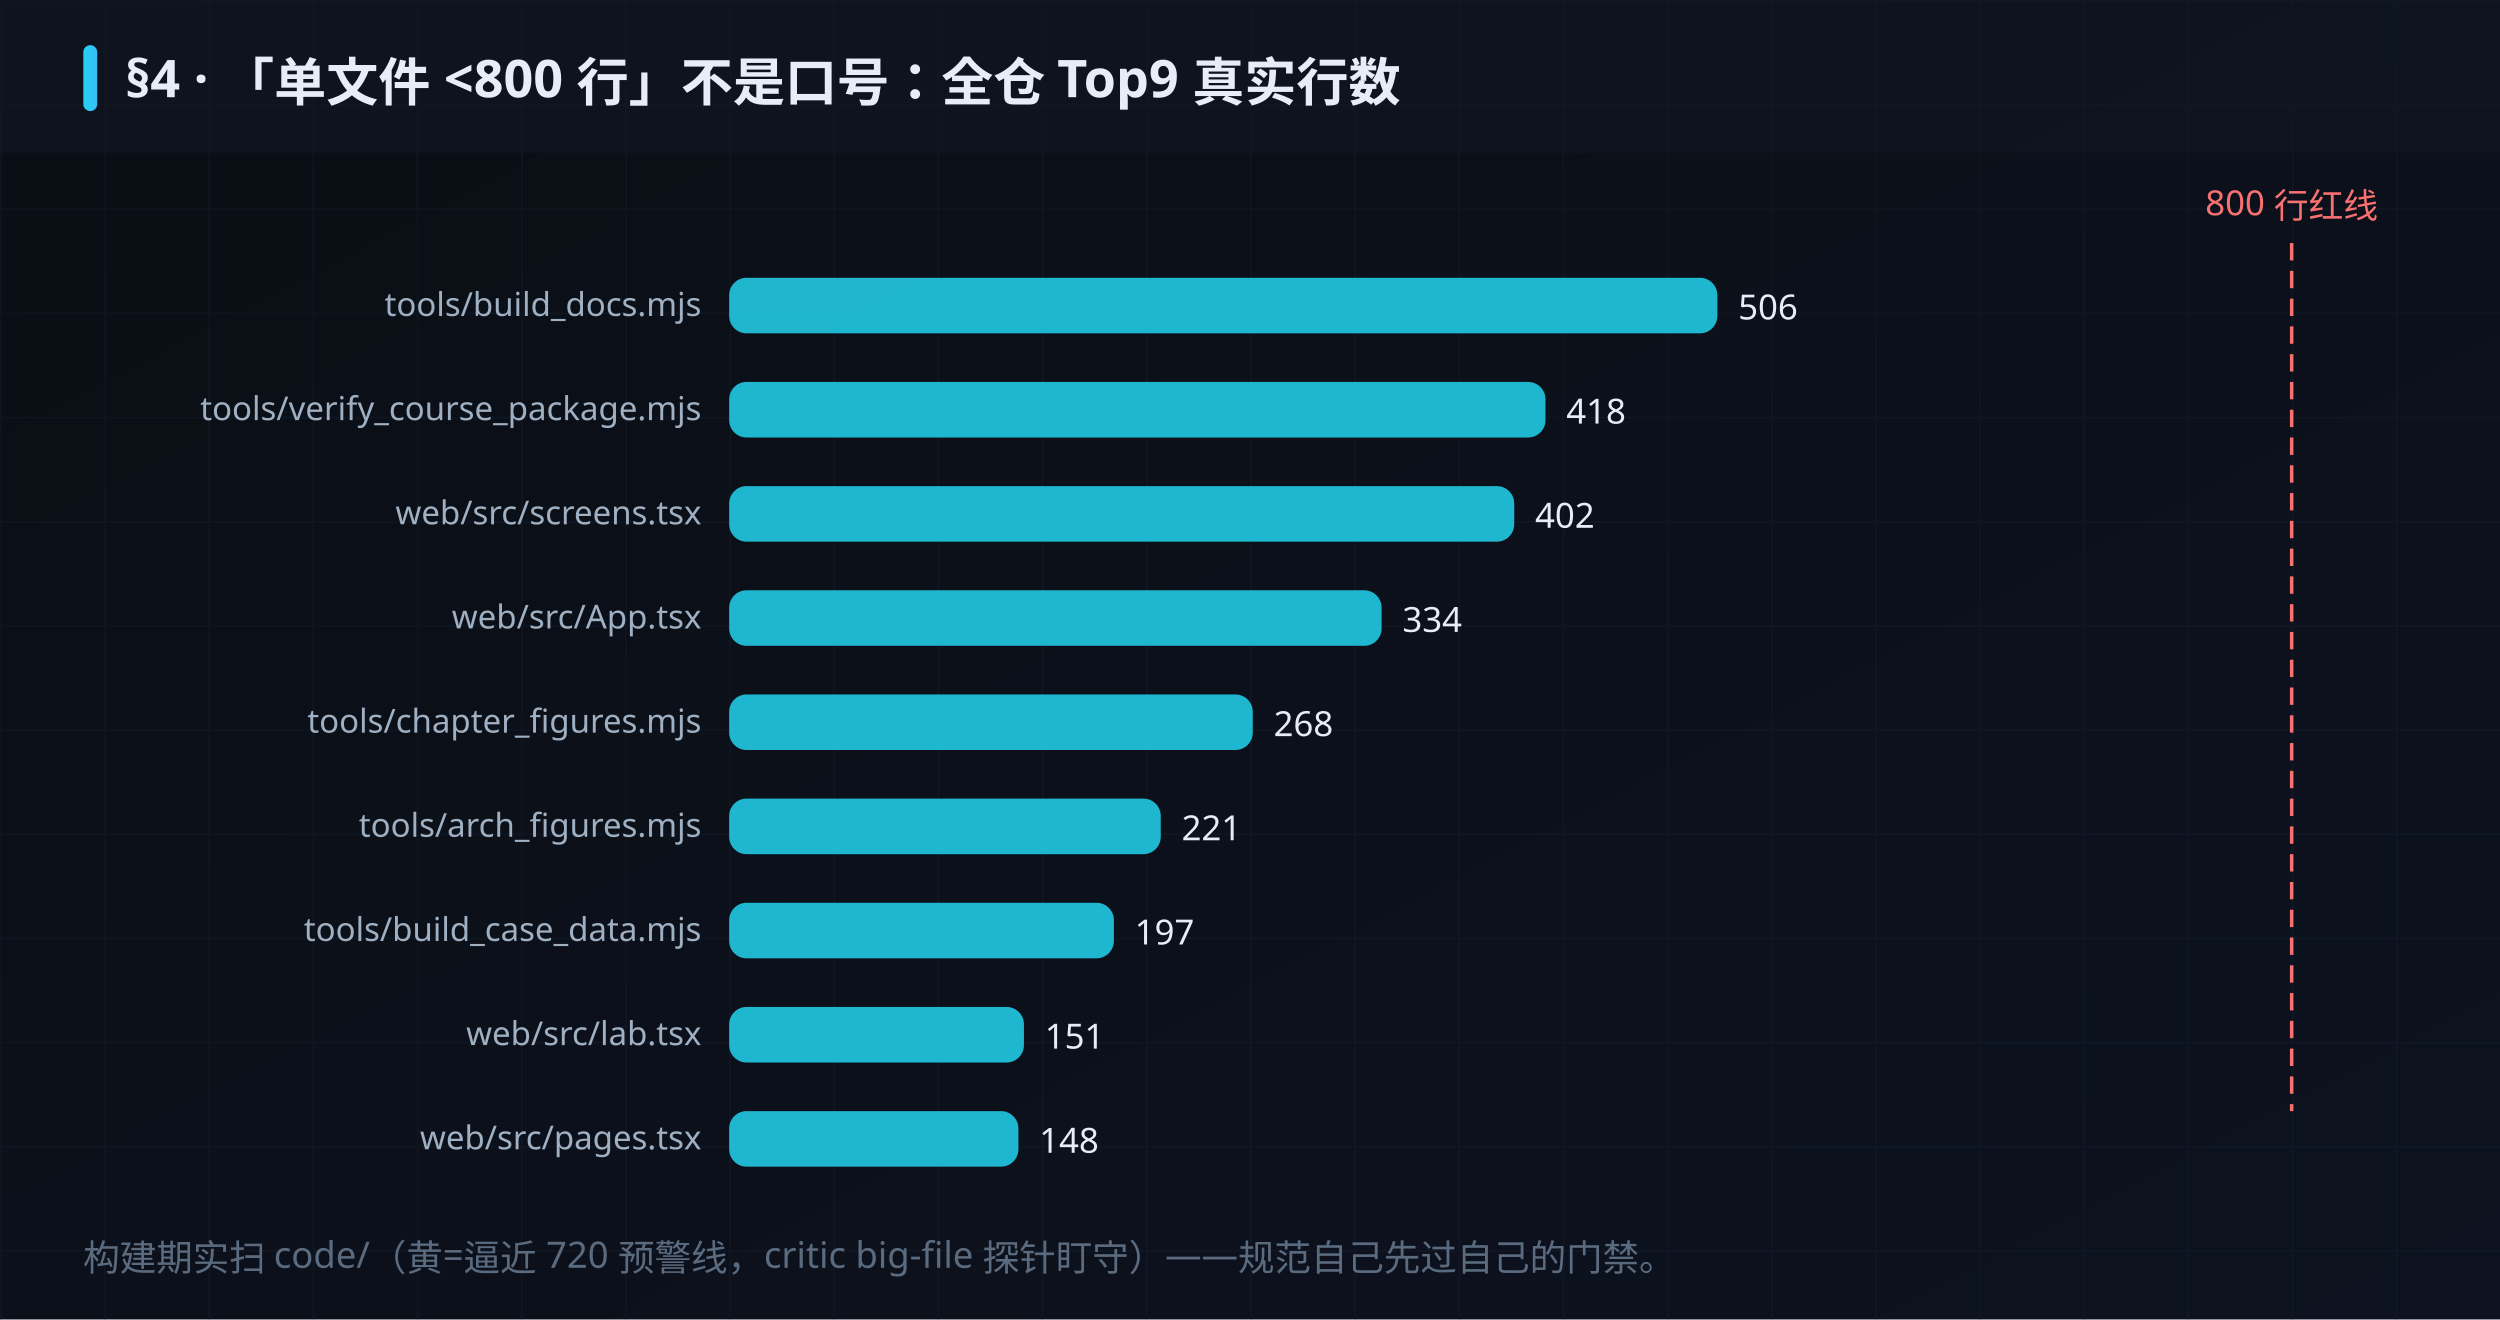
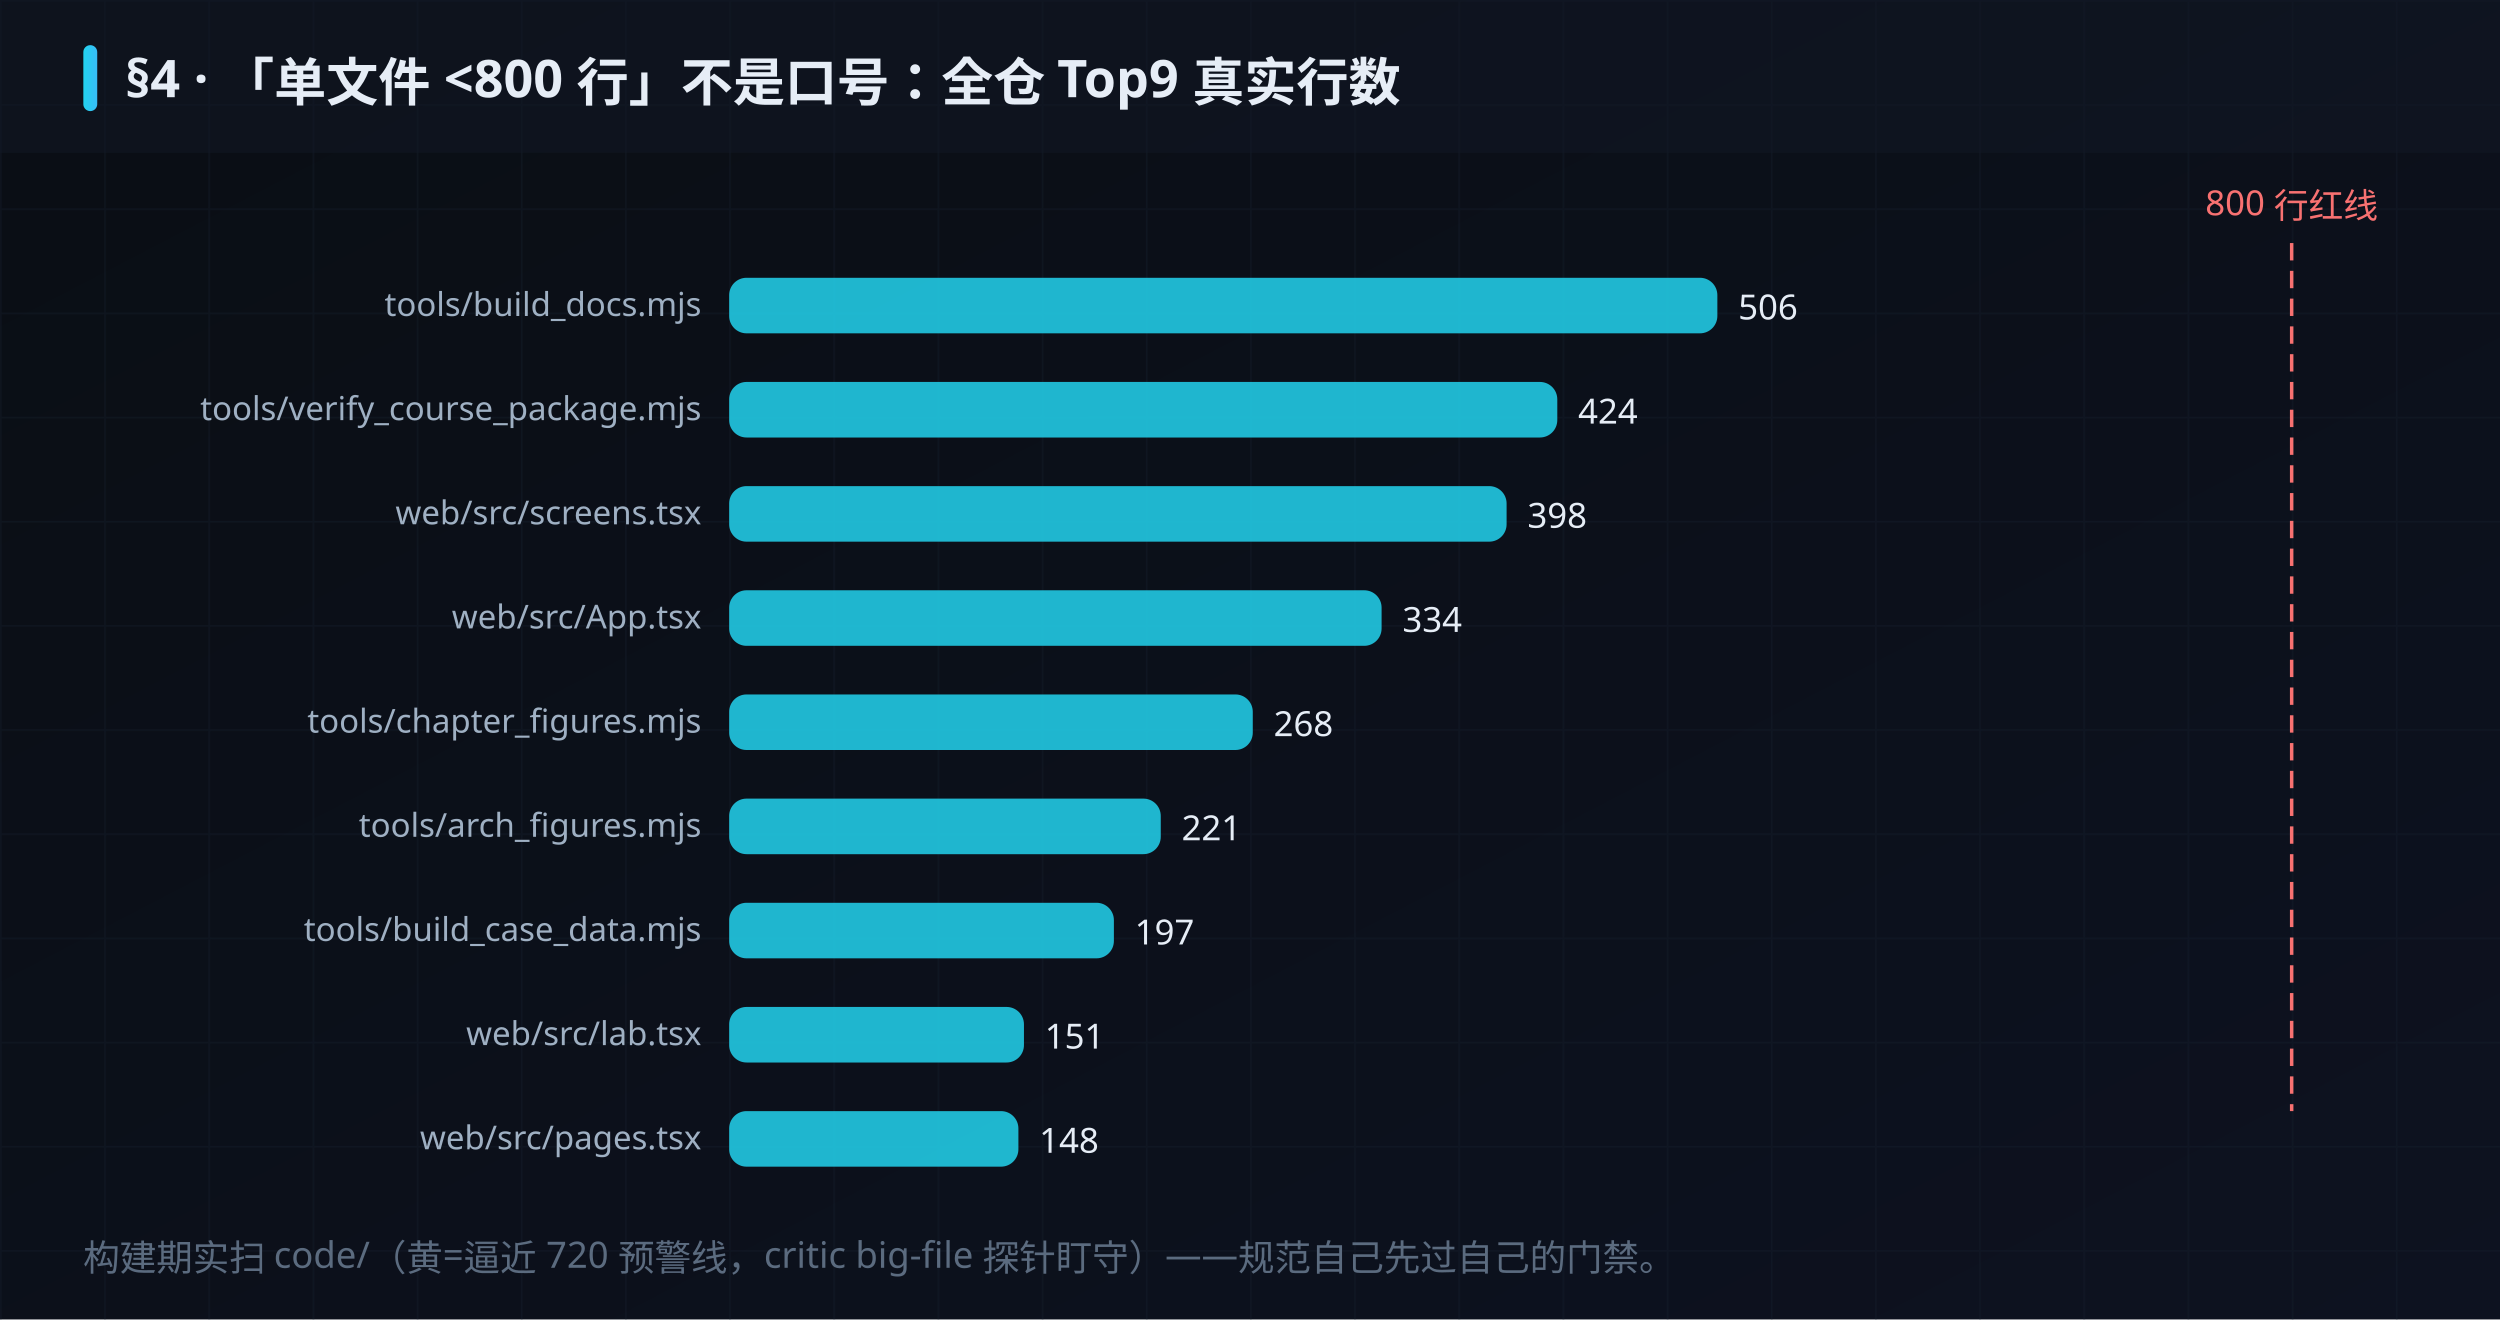
<svg xmlns="http://www.w3.org/2000/svg" viewBox="0 0 720 380" font-family="PingFang SC,Microsoft YaHei,sans-serif">
  <defs>
    <linearGradient id="dbg" x1="0" y1="0" x2="1" y2="1">
      <stop offset="0" stop-color="#0a0e14" />
      <stop offset="1" stop-color="#0d1220" />
    </linearGradient>
    <linearGradient id="dac" x1="0" y1="0" x2="1" y2="0">
      <stop offset="0" stop-color="#22d3ee" />
      <stop offset="1" stop-color="#38bdf8" />
    </linearGradient>
    <pattern id="dgrid" width="30" height="30" patternUnits="userSpaceOnUse">
      <path d="M30 0H0V30" fill="none" stroke="#16202e" stroke-width="1" />
    </pattern>
    <filter id="dsh" x="-20%" y="-20%" width="140%" height="140%">
      <feDropShadow dx="0" dy="1.5" stdDeviation="2.5" flood-color="#000" flood-opacity="0.35" />
    </filter>
  </defs>
  <rect width="720" height="380" fill="url(#dbg)" />
  <rect width="720" height="380" fill="url(#dgrid)" opacity="0.35" />
  <rect x="0" y="0" width="720" height="44" fill="#121826" opacity="0.5" />
  <rect x="24" y="13" width="4" height="19" rx="2" fill="url(#dac)" />
  <text x="36" y="28" font-size="15" font-weight="750" fill="#e6edf6">§4 · 「单文件 &lt;800 行」不是口号：全仓 Top9 真实行数</text>
  <text x="24" y="366" font-size="10.5" fill="#5b6b7f">构建期实扫 code/（黄=逼近 720 预警线，critic big-file 探针盯守）——规范自己先过自己的门禁。</text>
  <line x1="660" y1="70" x2="660" y2="320" stroke="#f87171" stroke-dasharray="5 3" />
  <text x="660" y="62" font-size="10" fill="#f87171" text-anchor="middle">800 行红线</text>
  <text x="202" y="91" font-size="9.5" fill="#9fb0c3" text-anchor="end">tools/build_docs.mjs</text>
  <rect x="210" y="80" width="284.6" height="16" rx="5" fill="#22d3ee" opacity="0.85" />
  <text x="500.6" y="92" font-size="10" fill="#e6edf6">506</text>
  <text x="202" y="121" font-size="9.5" fill="#9fb0c3" text-anchor="end">tools/verify_course_package.mjs</text>
-   <rect x="210" y="110" width="235.1" height="16" rx="5" fill="#22d3ee" opacity="0.85" />
-   <text x="451.1" y="122" font-size="10" fill="#e6edf6">418</text>
+   <rect x="210" y="110" width="238.5" height="16" rx="5" fill="#22d3ee" opacity="0.85" />
+   <text x="454.5" y="122" font-size="10" fill="#e6edf6">424</text>
  <text x="202" y="151" font-size="9.5" fill="#9fb0c3" text-anchor="end">web/src/screens.tsx</text>
-   <rect x="210" y="140" width="226.1" height="16" rx="5" fill="#22d3ee" opacity="0.85" />
-   <text x="442.1" y="152" font-size="10" fill="#e6edf6">402</text>
+   <rect x="210" y="140" width="223.9" height="16" rx="5" fill="#22d3ee" opacity="0.85" />
+   <text x="439.9" y="152" font-size="10" fill="#e6edf6">398</text>
  <text x="202" y="181" font-size="9.5" fill="#9fb0c3" text-anchor="end">web/src/App.tsx</text>
  <rect x="210" y="170" width="187.9" height="16" rx="5" fill="#22d3ee" opacity="0.85" />
  <text x="403.9" y="182" font-size="10" fill="#e6edf6">334</text>
  <text x="202" y="211" font-size="9.5" fill="#9fb0c3" text-anchor="end">tools/chapter_figures.mjs</text>
  <rect x="210" y="200" width="150.8" height="16" rx="5" fill="#22d3ee" opacity="0.85" />
  <text x="366.8" y="212" font-size="10" fill="#e6edf6">268</text>
  <text x="202" y="241" font-size="9.5" fill="#9fb0c3" text-anchor="end">tools/arch_figures.mjs</text>
  <rect x="210" y="230" width="124.3" height="16" rx="5" fill="#22d3ee" opacity="0.85" />
  <text x="340.3" y="242" font-size="10" fill="#e6edf6">221</text>
  <text x="202" y="271" font-size="9.5" fill="#9fb0c3" text-anchor="end">tools/build_case_data.mjs</text>
  <rect x="210" y="260" width="110.8" height="16" rx="5" fill="#22d3ee" opacity="0.85" />
  <text x="326.8" y="272" font-size="10" fill="#e6edf6">197</text>
  <text x="202" y="301" font-size="9.5" fill="#9fb0c3" text-anchor="end">web/src/lab.tsx</text>
  <rect x="210" y="290" width="84.9" height="16" rx="5" fill="#22d3ee" opacity="0.85" />
  <text x="300.9" y="302" font-size="10" fill="#e6edf6">151</text>
  <text x="202" y="331" font-size="9.5" fill="#9fb0c3" text-anchor="end">web/src/pages.tsx</text>
  <rect x="210" y="320" width="83.3" height="16" rx="5" fill="#22d3ee" opacity="0.85" />
  <text x="299.3" y="332" font-size="10" fill="#e6edf6">148</text>
</svg>
